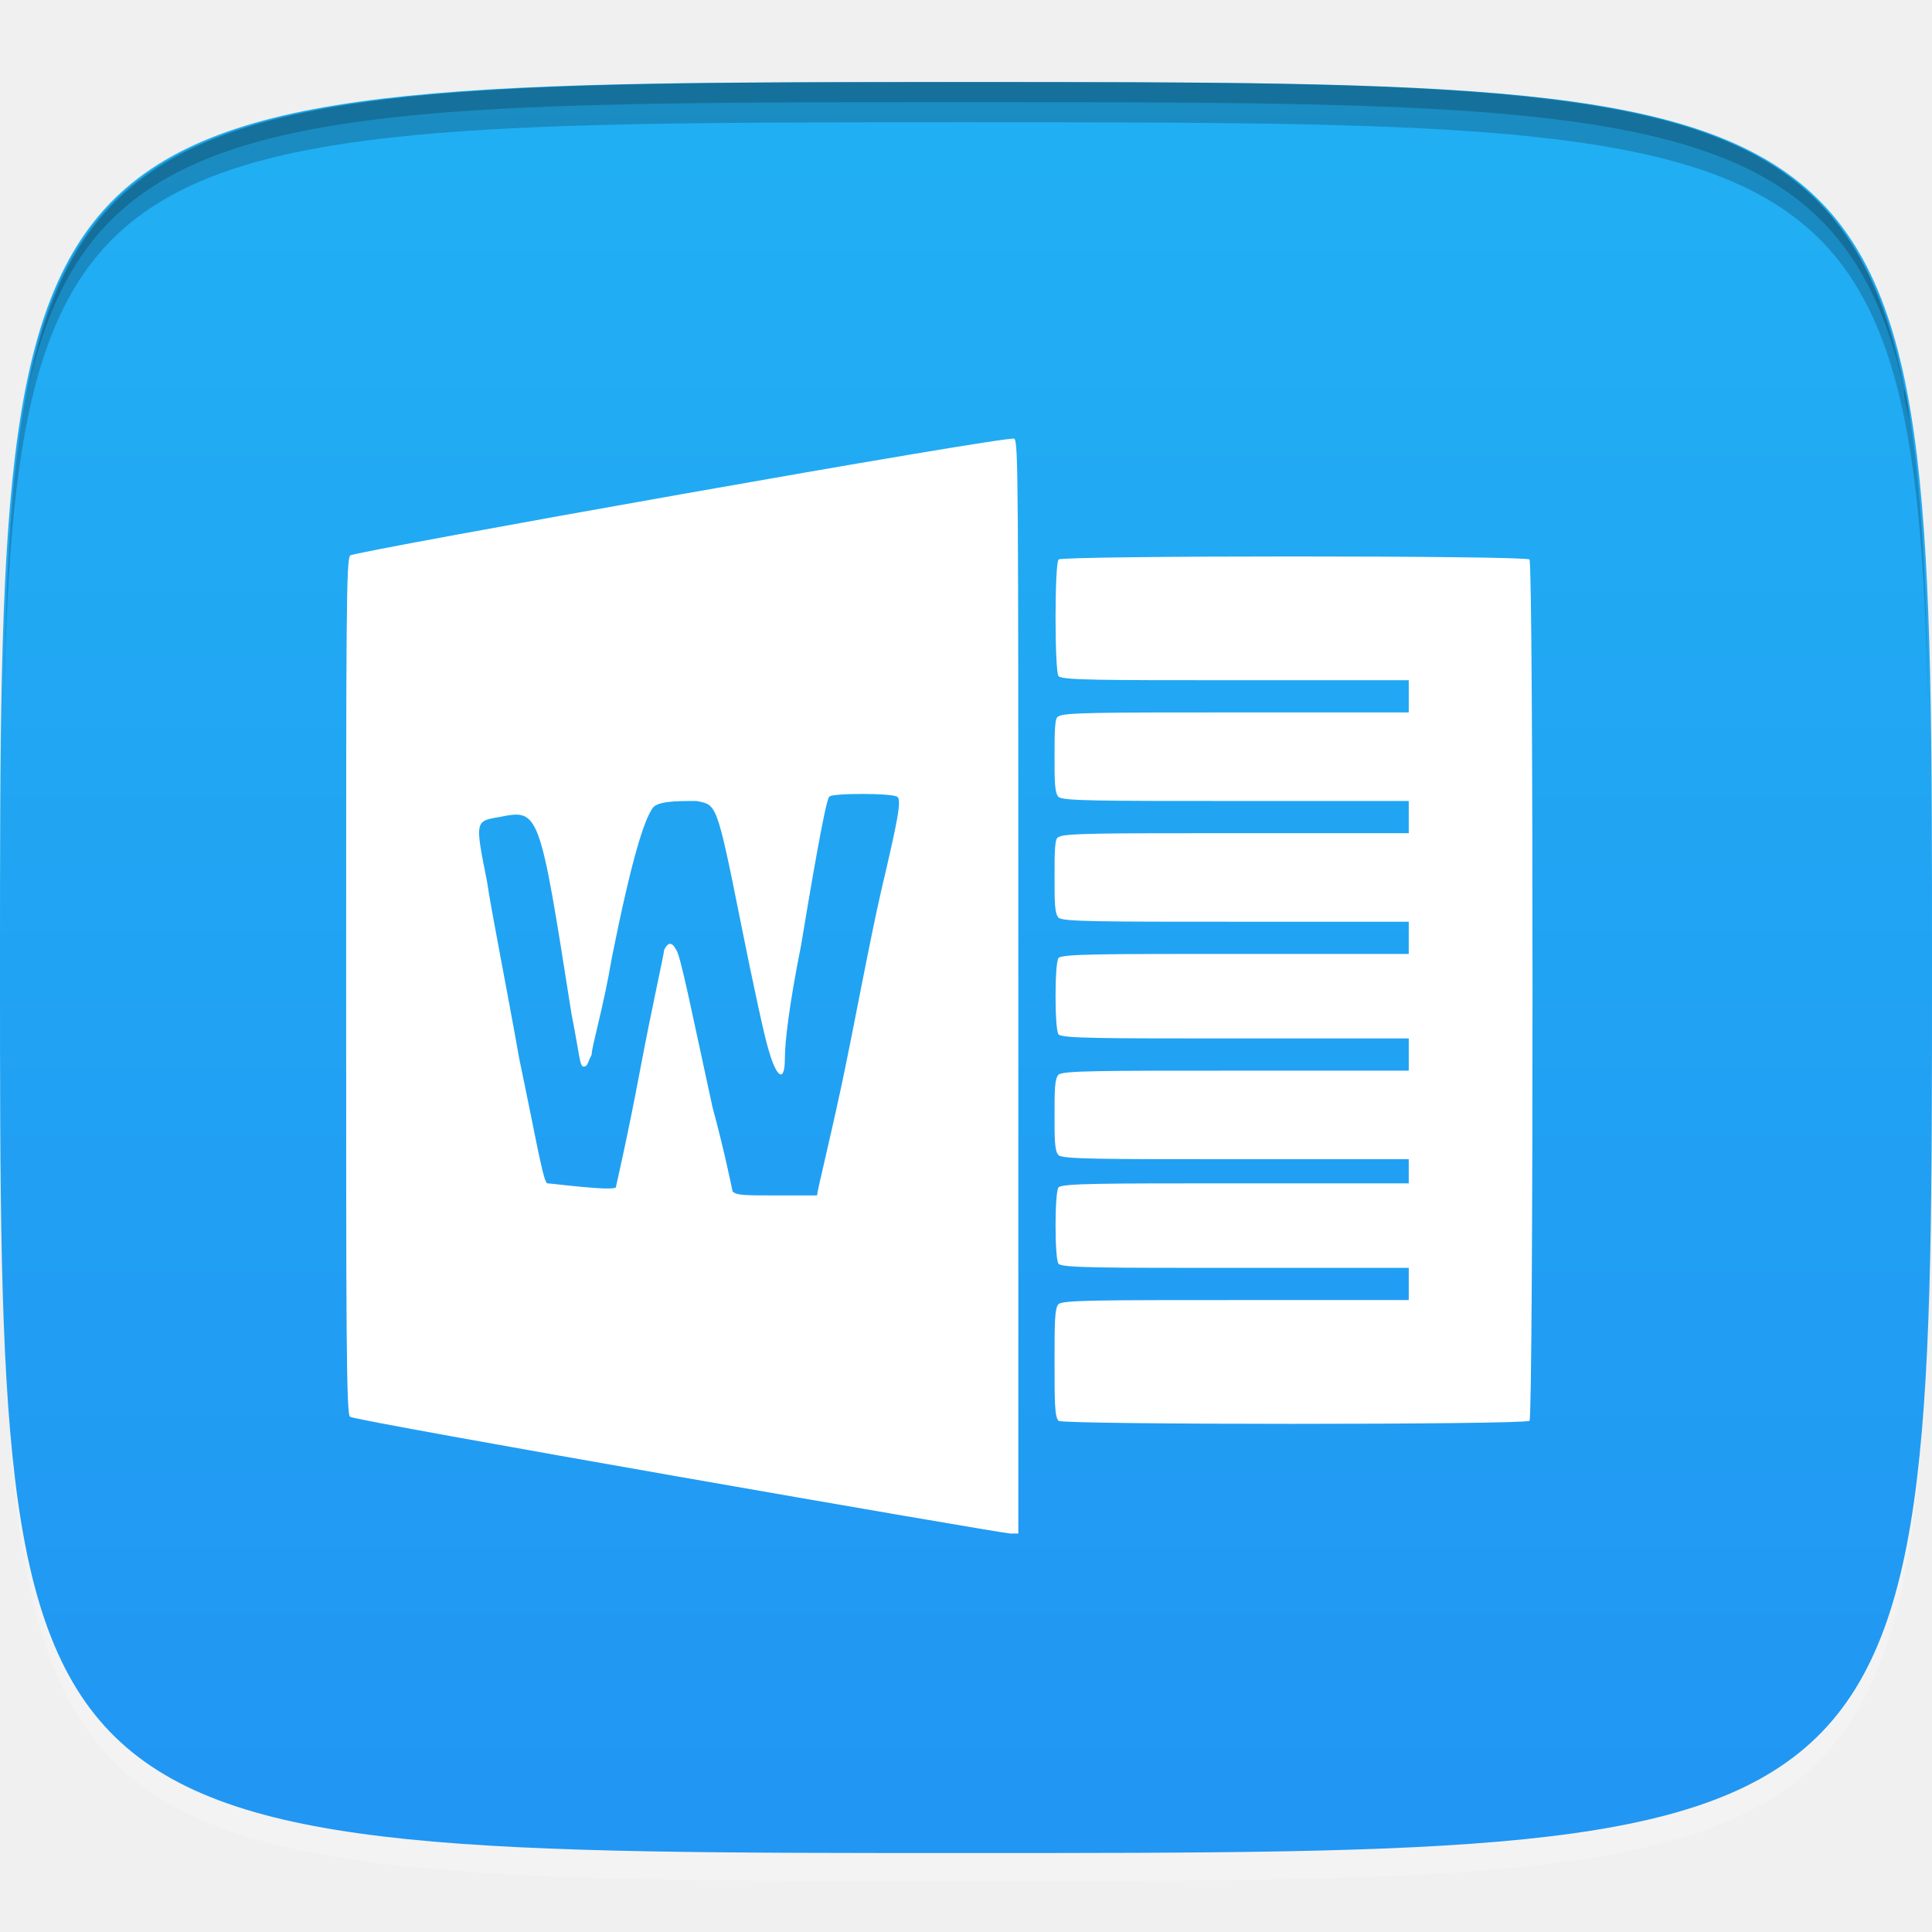
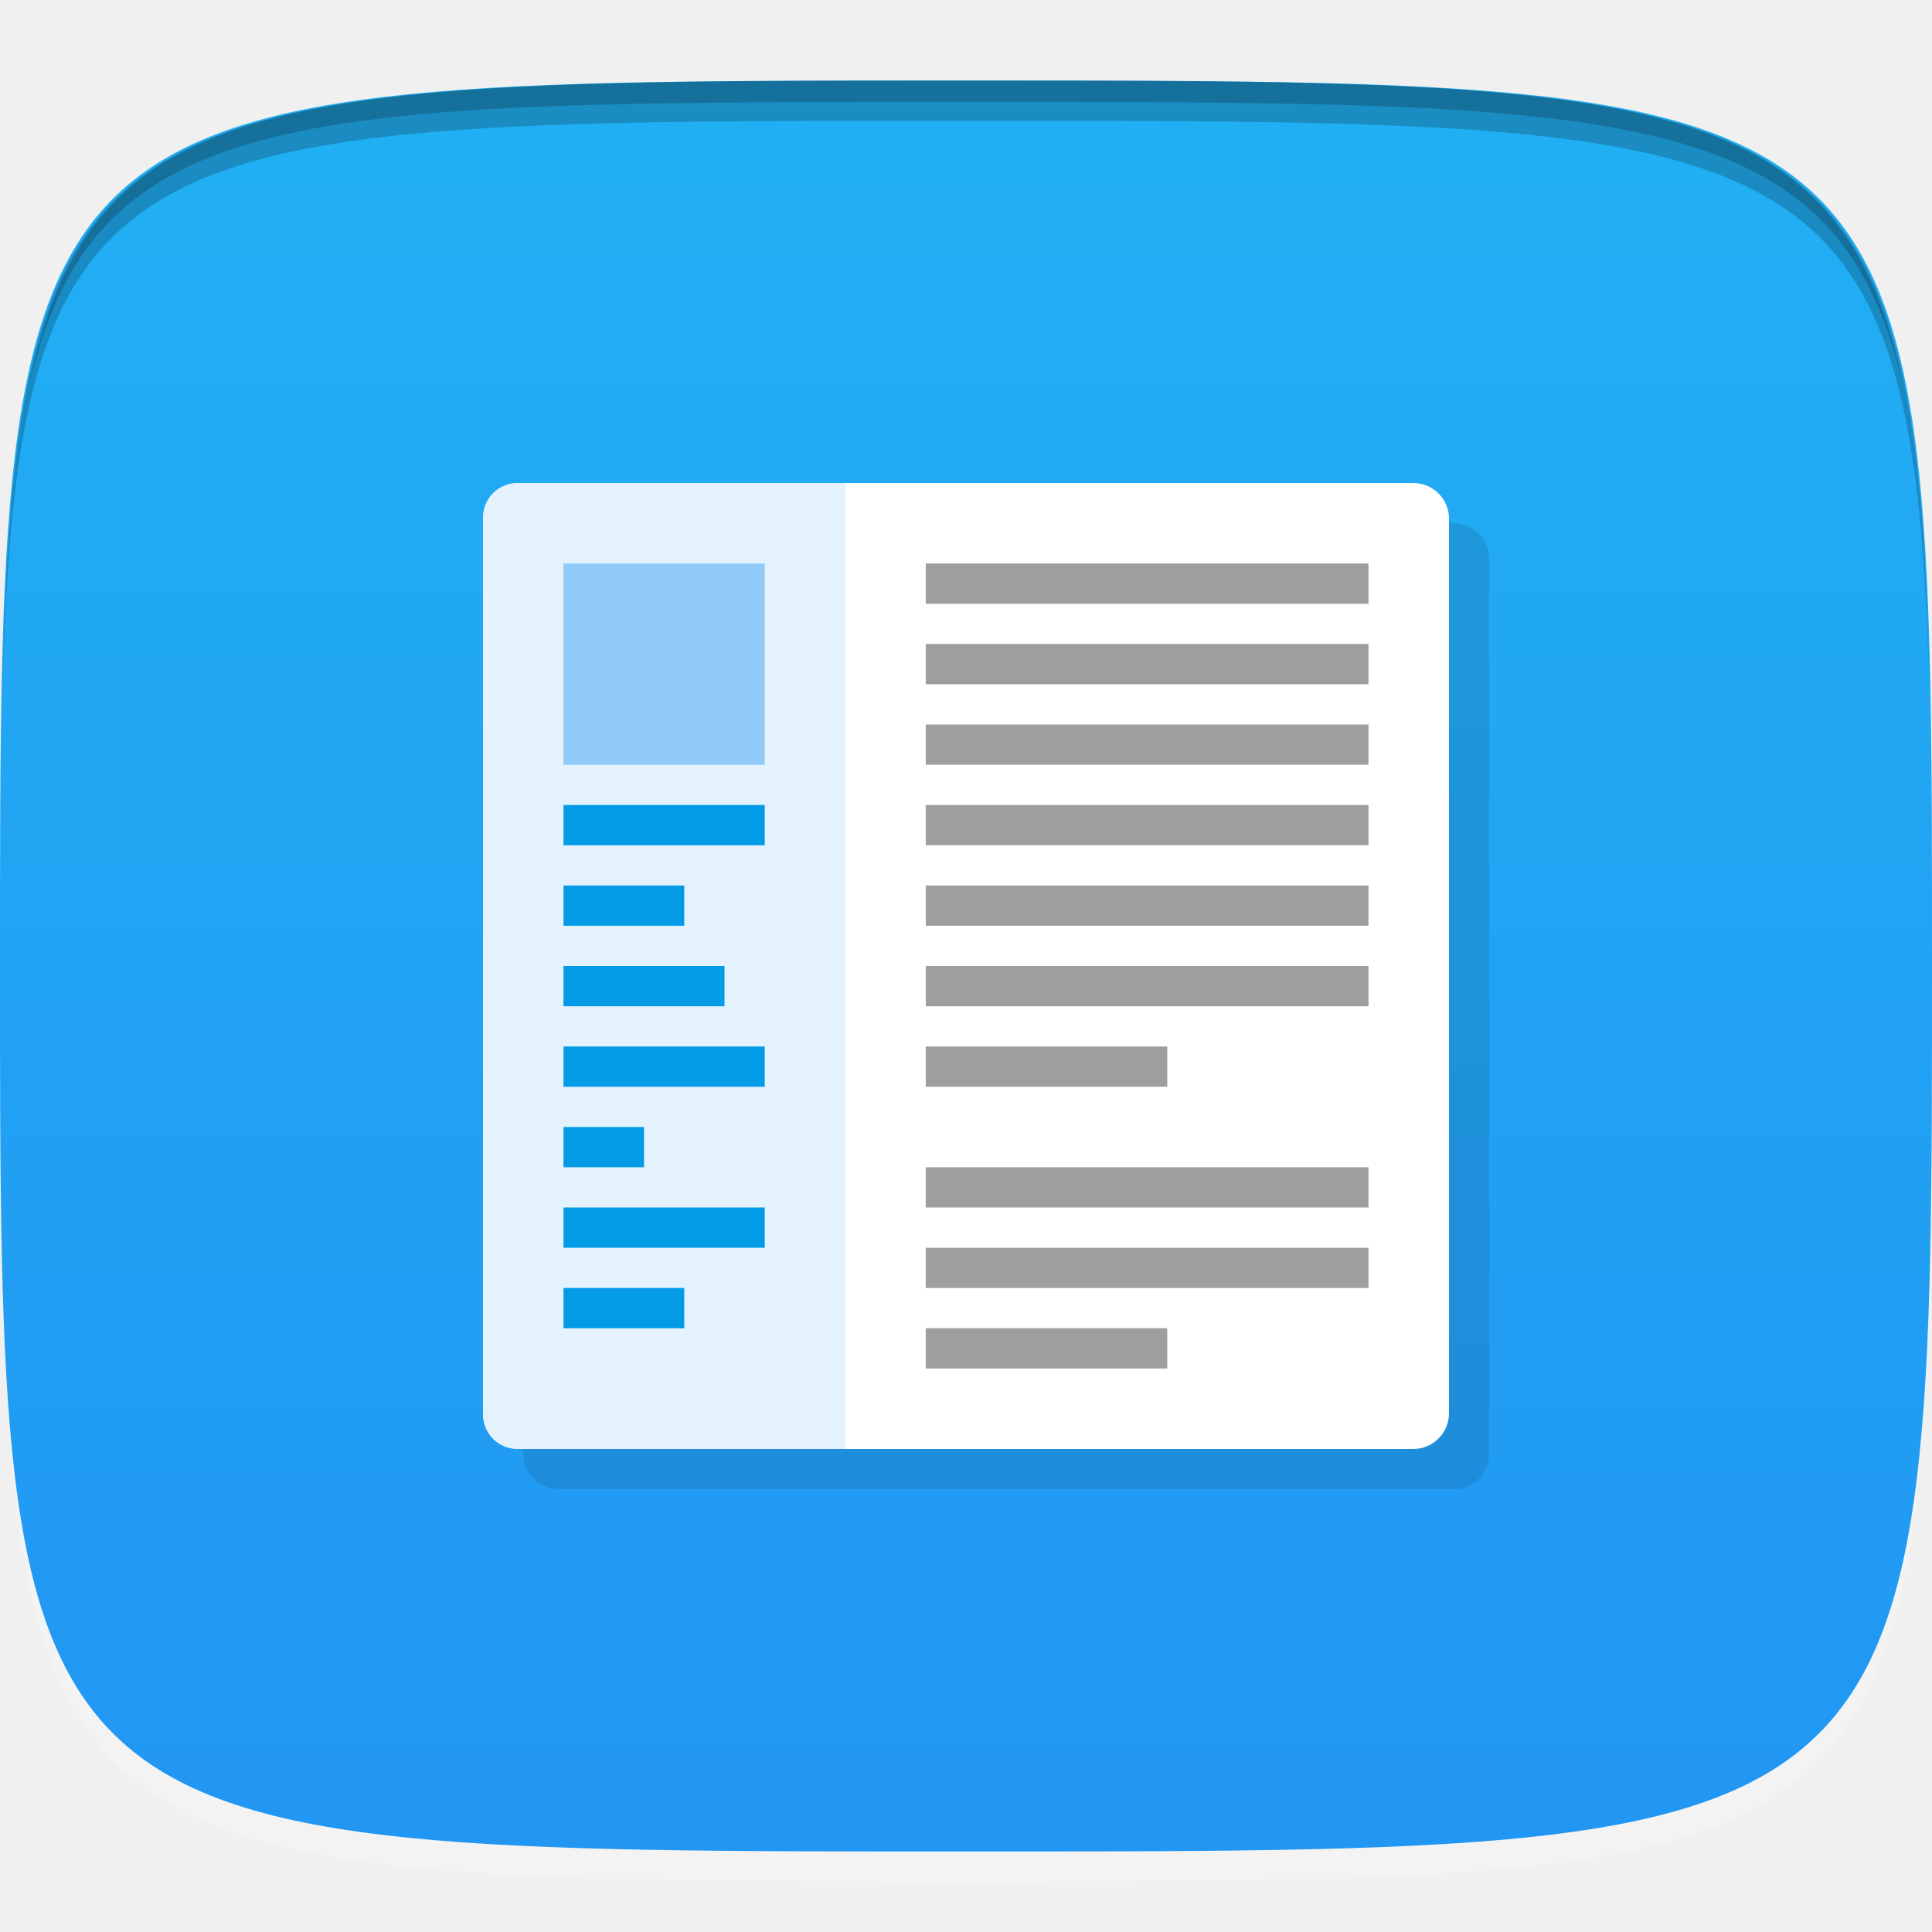
- <svg xmlns="http://www.w3.org/2000/svg" version="1.1" id="svg2" x="0px" y="0px" viewBox="0 0 48 48" enable-background="new 0 0 48 48" xml:space="preserve">
+ <svg xmlns="http://www.w3.org/2000/svg" xmlns:xlink="http://www.w3.org/1999/xlink" width="48" height="48" id="svg2" version="1.1">
+   <defs id="defs4">
+     <linearGradient id="linearGradient3784">
+       <stop style="stop-color:#2196f3;stop-opacity:1;" offset="0" id="stop3786" />
+       <stop style="stop-color:#21b0f3;stop-opacity:1;" offset="1" id="stop3788" />
+     </linearGradient>
+     <linearGradient xlink:href="#linearGradient3784" id="linearGradient3790" x1="24" y1="1050.362" x2="24" y2="1006.362" gradientUnits="userSpaceOnUse" />
+   </defs>
  <g id="layer1" transform="translate(0,-1004.362)">
-     <path id="path3788" opacity="0.2" fill="#FFFFFF" enable-background="new    " d="M24,1051.1   c-21.3,0-23.7-0.1-23.9-15.4c0.3,14.4,2.9,14.4,23.9,14.4s23.6,0,23.9-14.4C47.7,1051,45.3,1051.1,24,1051.1z" />
-     <linearGradient id="path3757_1_" gradientUnits="userSpaceOnUse" x1="24.02" y1="1025.267" x2="24.02" y2="981.267" gradientTransform="matrix(1 0 0 1 -2.000000e-002 25.0946)">
-       <stop offset="0" style="stop-color:#2196F3" />
-       <stop offset="1" style="stop-color:#21B0F3" />
-     </linearGradient>
-     <path id="path3757" fill="url(#path3757_1_)" d="M24,1006.4   c-24,0-24,0-24,22c0,22,0,22,24,22s24,0,24-22S48,1006.4,24,1006.4z" />
-     <path id="path3770" opacity="0.2" enable-background="new    " d="M24,1006.4c-21.3,0-23.7,0.1-23.9,15.4   c0.3-14.4,2.9-14.4,23.9-14.4s23.6,0,23.9,14.4C47.7,1006.5,45.3,1006.4,24,1006.4z" />
-     <path id="path3012" opacity="0.2" enable-background="new    " d="M24,1006.4c-16.8,0-21.8,0.1-23.3,7.6c1.6-7.1,6.8-7.1,23.3-7.1   s21.7,0,23.3,7.1C45.8,1006.4,40.8,1006.4,24,1006.4z M47.3,1014c0.1,0.3,0.1,0.6,0.2,1C47.4,1014.6,47.3,1014.3,47.3,1014z    M0.7,1014c-0.1,0.3-0.1,0.6-0.2,1C0.6,1014.6,0.6,1014.3,0.7,1014z" />
-     <g id="g3032" transform="translate(48,1007.362)">
- 	</g>
-     <g id="g3025" transform="translate(-51.2,1007.948)">
- 	</g>
-     <path id="rect3837" display="none" opacity="0.1" enable-background="new    " d="M13.9,1017.4h22.2c0.5,0,0.9,0.4,0.9,0.9v22.2   c0,0.5-0.4,0.9-0.9,0.9H13.9c-0.5,0-0.9-0.4-0.9-0.9v-22.2C13,1017.8,13.4,1017.4,13.9,1017.4z" />
-     <g id="g3839" display="none">
-       <path id="rect3792" display="inline" fill="#FFFFFF" d="M12.9,1016.4h22.2c0.5,0,0.9,0.4,0.9,0.9v22.2c0,0.5-0.4,0.9-0.9,0.9H12.9    c-0.5,0-0.9-0.4-0.9-0.9v-22.2C12,1016.8,12.4,1016.4,12.9,1016.4z" />
-       <path id="path3799" display="inline" fill="#E3F2FD" d="M21,1016.4h-8.1c-0.2,0-0.5,0.1-0.6,0.3s-0.3,0.4-0.3,0.6v22.3    c0,0.2,0.1,0.5,0.3,0.6s0.4,0.3,0.6,0.3H21V1016.4z" />
-       <rect id="rect3801" x="14" y="1018.4" display="inline" fill="#90CAF9" width="5" height="5" />
-       <rect id="rect3803" x="23" y="1018.4" display="inline" fill="#9E9E9E" width="11" height="1" />
-       <rect id="rect3805" x="23" y="1020.4" display="inline" fill="#9E9E9E" width="11" height="1" />
-       <rect id="rect3807" x="23" y="1022.4" display="inline" fill="#9E9E9E" width="11" height="1" />
-       <rect id="rect3809" x="23" y="1024.4" display="inline" fill="#9E9E9E" width="11" height="1" />
-       <rect id="rect3811" x="14" y="1024.4" display="inline" fill="#039BE5" width="5" height="1" />
-       <rect id="rect3813" x="14" y="1026.4" display="inline" fill="#039BE5" width="3" height="1" />
-       <rect id="rect3815" x="14" y="1028.4" display="inline" fill="#039BE5" width="4" height="1" />
-       <rect id="rect3817" x="14" y="1030.4" display="inline" fill="#039BE5" width="5" height="1" />
-       <rect id="rect3819" x="14" y="1032.4" display="inline" fill="#039BE5" width="2" height="1" />
-       <rect id="rect3821" x="14" y="1034.4" display="inline" fill="#039BE5" width="5" height="1" />
-       <rect id="rect3823" x="14" y="1036.4" display="inline" fill="#039BE5" width="3" height="1" />
-       <rect id="rect3825" x="23" y="1026.4" display="inline" fill="#9E9E9E" width="11" height="1" />
-       <rect id="rect3827" x="23" y="1028.4" display="inline" fill="#9E9E9E" width="11" height="1" />
-       <rect id="rect3829" x="23" y="1030.4" display="inline" fill="#9E9E9E" width="6" height="1" />
-       <rect id="rect3831" x="23" y="1033.4" display="inline" fill="#9E9E9E" width="11" height="1" />
-       <rect id="rect3833" x="23" y="1035.4" display="inline" fill="#9E9E9E" width="11" height="1" />
-       <rect id="rect3835" x="23" y="1037.4" display="inline" fill="#9E9E9E" width="6" height="1" />
+     <path id="path3788" d="m 24,1051.112 c -21.272,0 -23.663,-0.089 -23.938,-15.406 0.328,14.403 2.938,14.406 23.938,14.406 21,0 23.609,0 23.938,-14.406 -0.275,15.317 -2.666,15.406 -23.938,15.406 z" style="opacity:0.2;fill:#ffffff;fill-opacity:1;stroke:none" />
+     <path style="fill:url(#linearGradient3790);fill-opacity:1;stroke:none" d="m 24,1006.362 c -24,0 -24,0 -24,22 0,22 0,22 24,22 24,0 24,0 24,-22 0,-22 0,-22 -24,-22 z" id="path3757" />
+     <path style="fill:#000000;fill-opacity:1;stroke:none;opacity:0.2" d="M 24 2 C 2.728 2 0.337 2.089 0.062 17.406 C 0.391 3.003 3 3 24 3 C 45 3 47.609 3.003 47.938 17.406 C 47.663 2.089 45.272 2 24 2 z " transform="translate(0,1004.362)" id="path3770" />
+     <path style="fill:#000000;fill-opacity:1;stroke:none;opacity:0.2" d="M 24 2 C 7.241 2 2.237 2.079 0.719 9.594 C 2.33 2.529 7.5 2.531 24 2.531 C 40.5 2.531 45.67 2.529 47.281 9.594 C 45.763 2.079 40.759 2 24 2 z M 47.281 9.594 C 47.354 9.915 47.409 10.243 47.469 10.594 C 47.416 10.24 47.347 9.919 47.281 9.594 z M 0.719 9.594 C 0.653 9.919 0.584 10.24 0.531 10.594 C 0.591 10.243 0.646 9.915 0.719 9.594 z " transform="translate(0,1004.362)" id="path3012" />
+     <g id="g3032" transform="translate(48,1007.362)" />
+     <g id="g3025" transform="translate(-51.2,1007.948)" />
+     <rect ry="0.889" y="1017.362" x="13" height="24" width="24" id="rect3837" style="opacity:0.1;fill:#000000;fill-opacity:1;stroke:none" />
+     <g id="g3839">
+       <rect ry="0.889" transform="translate(0,1004.362)" y="12" x="12" height="24" width="24" id="rect3792" style="opacity:1;fill:#ffffff;fill-opacity:1;stroke:none;stroke-width:4;stroke-linecap:round;stroke-linejoin:miter;stroke-miterlimit:4;stroke-opacity:1;stroke-dasharray:none;stroke-dashoffset:0" />
+       <path transform="translate(0,1004.362)" id="path3799" d="M 21 12 L 12.875 12 C 12.629 12 12.411 12.089 12.25 12.25 C 12.089 12.411 12 12.629 12 12.875 L 12 35.125 C 12 35.371 12.089 35.589 12.25 35.75 C 12.411 35.911 12.629 36 12.875 36 L 21 36 L 21 12 z " style="opacity:1;fill:#e3f2fd;fill-opacity:1;stroke:none" />
+       <rect ry="0" transform="translate(0,1004.362)" y="14" x="14" height="5" width="5" id="rect3801" style="fill:#90caf9;fill-opacity:1;stroke:none" />
+       <rect y="1018.362" x="23" height="1" width="11" id="rect3803" style="fill:#9e9e9e;fill-opacity:1;stroke:none" />
+       <rect style="fill:#9e9e9e;fill-opacity:1;stroke:none" id="rect3805" width="11" height="1" x="23" y="1020.362" />
+       <rect y="1022.362" x="23" height="1" width="11" id="rect3807" style="fill:#9e9e9e;fill-opacity:1;stroke:none" />
+       <rect style="fill:#9e9e9e;fill-opacity:1;stroke:none" id="rect3809" width="11" height="1" x="23" y="1024.362" />
+       <rect y="1024.362" x="14" height="1" width="5" id="rect3811" style="fill:#039be5;fill-opacity:1;stroke:none" />
+       <rect style="fill:#039be5;fill-opacity:1;stroke:none" id="rect3813" width="3" height="1" x="14" y="1026.362" />
+       <rect y="1028.362" x="14" height="1" width="4" id="rect3815" style="fill:#039be5;fill-opacity:1;stroke:none" />
+       <rect style="fill:#039be5;fill-opacity:1;stroke:none" id="rect3817" width="5" height="1" x="14" y="1030.362" />
+       <rect y="1032.362" x="14" height="1" width="2" id="rect3819" style="fill:#039be5;fill-opacity:1;stroke:none" />
+       <rect style="fill:#039be5;fill-opacity:1;stroke:none" id="rect3821" width="5" height="1" x="14" y="1034.362" />
+       <rect y="1036.362" x="14" height="1" width="3" id="rect3823" style="fill:#039be5;fill-opacity:1;stroke:none" />
+       <rect y="1026.362" x="23" height="1" width="11" id="rect3825" style="fill:#9e9e9e;fill-opacity:1;stroke:none" />
+       <rect style="fill:#9e9e9e;fill-opacity:1;stroke:none" id="rect3827" width="11" height="1" x="23" y="1028.362" />
+       <rect y="1030.362" x="23" height="1" width="6" id="rect3829" style="fill:#9e9e9e;fill-opacity:1;stroke:none" />
+       <rect style="fill:#9e9e9e;fill-opacity:1;stroke:none" id="rect3831" width="11" height="1" x="23" y="1033.362" />
+       <rect y="1035.362" x="23" height="1" width="11" id="rect3833" style="fill:#9e9e9e;fill-opacity:1;stroke:none" />
+       <rect style="fill:#9e9e9e;fill-opacity:1;stroke:none" id="rect3835" width="6" height="1" x="23" y="1037.362" />
    </g>
  </g>
-   <path id="path2986" fill="#FFFFFF" d="M25.3,24.6c0-12.8,0-13.6-0.1-13.7  c-0.1-0.1-16.4,2.8-16.5,2.9c-0.1,0.1-0.1,1.6-0.1,10.7c0,8.5,0,10.7,0.1,10.7c0.1,0.1,16.2,2.9,16.4,2.9l0.2,0L25.3,24.6z   M18.2,29.6c0,0-0.2-1-0.5-2.1c-0.5-2.3-0.8-3.8-0.9-3.9c-0.1-0.2-0.2-0.2-0.3,0c0,0.1-0.3,1.4-0.6,3c-0.3,1.6-0.6,2.9-0.6,2.9  c-0.1,0.1-1.6-0.1-1.7-0.1c-0.1,0-0.3-1.2-0.7-3.1c-0.3-1.7-0.7-3.7-0.8-4.4c-0.3-1.5-0.3-1.5,0.3-1.6c1-0.2,1-0.2,1.8,4.9  c0.2,1,0.2,1.3,0.3,1.3c0.1,0,0.1-0.1,0.2-0.3c0-0.2,0.3-1.2,0.5-2.4c0.5-2.5,0.8-3.4,1-3.7c0.1-0.2,0.6-0.2,1.1-0.2  c0.5,0.1,0.5,0,1.1,3c0.3,1.5,0.6,2.9,0.7,3.2c0.2,0.7,0.4,0.8,0.4,0.2c0-0.4,0.1-1.3,0.4-2.8c0.2-1.2,0.6-3.6,0.7-3.7  c0-0.1,1.6-0.1,1.7,0c0.1,0.1,0,0.6-0.4,2.3c-0.3,1.3-0.7,3.5-1,4.9c-0.3,1.4-0.6,2.6-0.6,2.7c0,0-0.5,0-1,0  C18.5,29.7,18.3,29.7,18.2,29.6L18.2,29.6z M38,35.3c0.1-0.1,0.1-21.3,0-21.4c-0.1-0.1-11.6-0.1-11.7,0c-0.1,0.1-0.1,2.8,0,2.9  c0.1,0.1,1.1,0.1,4.4,0.1H35v0.4v0.4h-4.3c-3.3,0-4.3,0-4.4,0.1c-0.1,0-0.1,0.4-0.1,1c0,0.6,0,0.9,0.1,1c0.1,0.1,1.1,0.1,4.4,0.1H35  v0.4v0.4h-4.3c-3.3,0-4.3,0-4.4,0.1c-0.1,0-0.1,0.4-0.1,1c0,0.6,0,0.9,0.1,1c0.1,0.1,1.1,0.1,4.4,0.1H35v0.4v0.4h-4.3  c-3.3,0-4.3,0-4.4,0.1c-0.1,0.1-0.1,1.8,0,1.9c0.1,0.1,1.1,0.1,4.4,0.1H35v0.4v0.4h-4.3c-3.3,0-4.3,0-4.4,0.1  c-0.1,0.1-0.1,0.4-0.1,1c0,0.6,0,0.9,0.1,1c0.1,0.1,1.1,0.1,4.4,0.1H35V29v0.4h-4.3c-3.3,0-4.3,0-4.4,0.1c-0.1,0.1-0.1,1.8,0,1.9  c0.1,0.1,1.1,0.1,4.4,0.1H35v0.4v0.4h-4.3c-3.3,0-4.3,0-4.4,0.1c-0.1,0.1-0.1,0.5-0.1,1.4c0,1,0,1.4,0.1,1.5  C26.4,35.4,37.8,35.4,38,35.3L38,35.3z" />
</svg>
